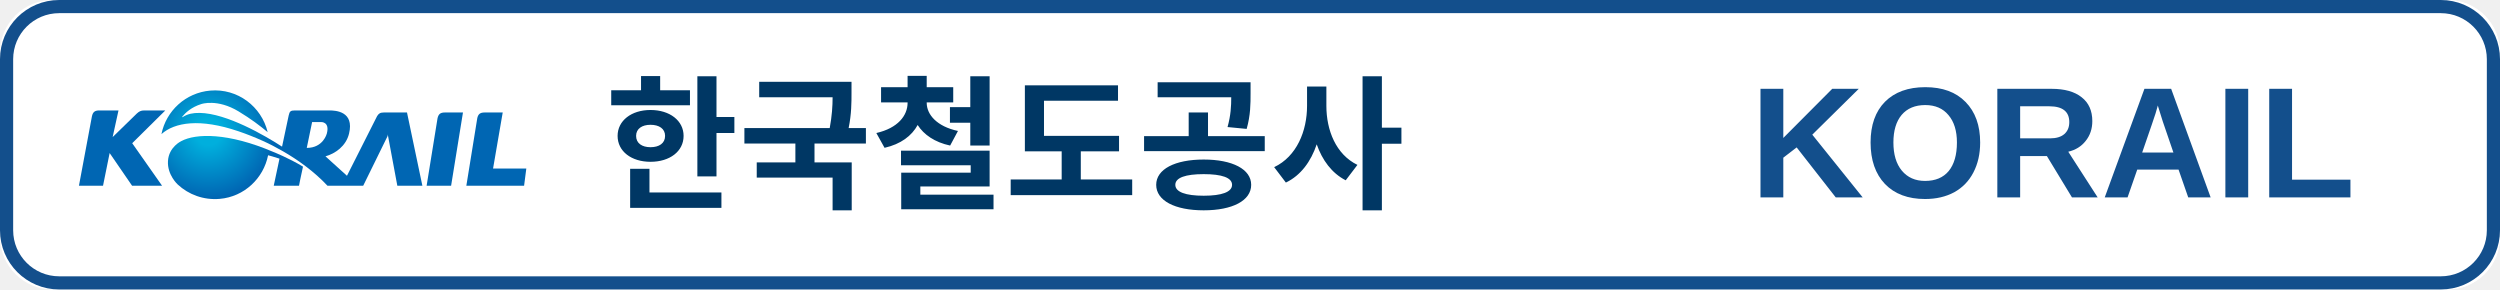
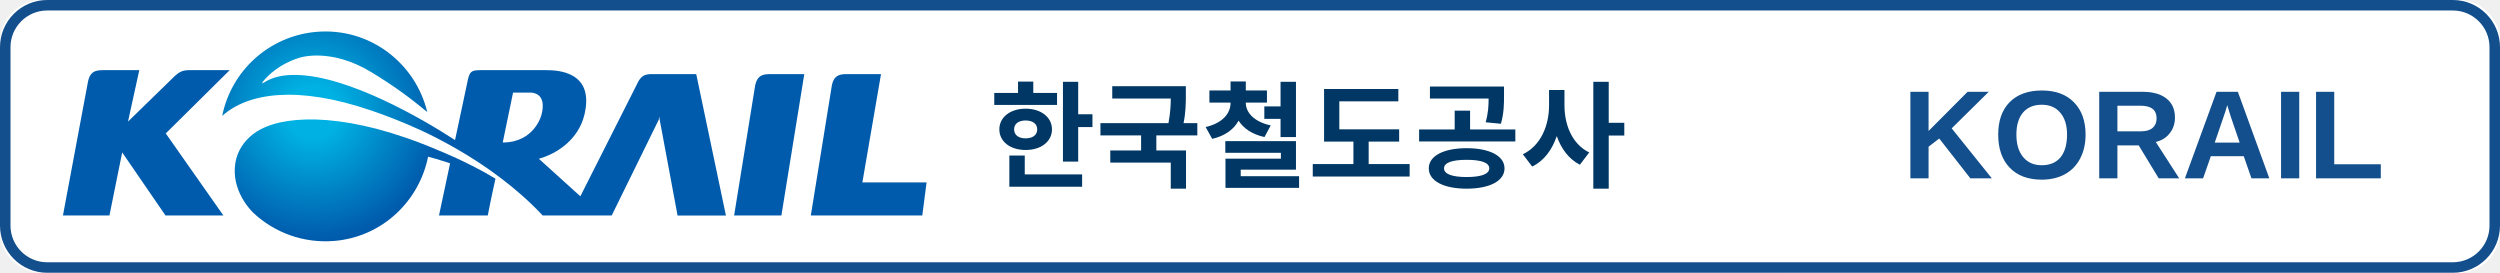
- <svg xmlns="http://www.w3.org/2000/svg" width="190.0" height="22" viewBox="0 0 190.0 22" role="img" aria-label="한국철도공사 KORAIL">
+ <svg xmlns="http://www.w3.org/2000/svg" width="238.3" height="26" viewBox="0 0 238.3 26" role="img" aria-label="한국철도공사 KORAIL">
  <defs>
    <clipPath id="badge-shape">
-       <rect width="190.0" height="22" rx="4" />
+       <rect width="238.3" height="26" rx="4" />
    </clipPath>
  </defs>
  <g clip-path="url(#badge-shape)">
-     <rect width="190.0" height="22" rx="4" fill="#ffffff" />
-     <path d="M122.0 0h68v22h-68z" fill="#ffffff" />
+     <rect width="238.3" height="26" rx="4" fill="#ffffff" />
+     <path d="M170.3 0h68v26h-68z" fill="#ffffff" />
  </g>
-   <rect x="0.5" y="0.5" width="189.0" height="21" rx="4" fill="none" stroke="#134f8c" />
-   <g transform="translate(6.000 6.870) scale(0.119944)">
-     <path fill="#0066b3" d="M231.871 13.996c-2.879 0-4.067 1.026-4.666 3.694l-6.907 42.706h15.515l7.513-46.399zM54.727 12.699h-13.42c-2.062 0-3.226.664-4.617 1.94L21.357 29.57l3.7-16.872H12.9c-2.892 0-4.088 1.038-4.67 3.719h-.001L0 60.395h15.261l4.188-20.701 14.21 20.701H52.66L33.747 33.464zm207.665 36.829 6.119-35.532h-11.467c-2.835 0-4.046.991-4.641 3.538l-6.934 42.861h36.589l1.406-10.867z" />
+   <rect x="0.5" y="0.5" width="237.3" height="25" rx="4" fill="none" stroke="#134f8c" />
+   <g transform="translate(6.000 3.000) scale(0.290411)">
+     <path fill="#005bac" d="M231.871 13.996c-2.879 0-4.067 1.026-4.666 3.694l-6.907 42.706h15.515l7.513-46.399zM54.727 12.699h-13.42c-2.062 0-3.226.664-4.617 1.94L21.357 29.57l3.7-16.872H12.9c-2.892 0-4.088 1.038-4.67 3.719h-.001L0 60.395h15.261l4.188-20.701 14.21 20.701H52.66L33.747 33.464zm207.665 36.829 6.119-35.532h-11.467c-2.835 0-4.046.991-4.641 3.538l-6.934 42.861h36.589l1.406-10.867z" />
    <radialGradient id="a" cx="82.112" cy="26.592" r="41.592" gradientUnits="userSpaceOnUse">
-       <stop offset="0" style="stop-color:#00afdc" />
-       <stop offset=".2" style="stop-color:#00afdd" />
-       <stop offset="1" style="stop-color:#0066b3" />
+       <stop offset="0" style="stop-color:#00b2e3" />
+       <stop offset=".2" style="stop-color:#00b2e3" />
+       <stop offset="1" style="stop-color:#005bac" />
    </radialGradient>
    <path fill="url(#a)" d="m180.114 60.399 15.471-31.489.077-1.046 6.071 32.545h15.872l-9.744-46.413h-14.654c-2.307 0-3.267.656-4.283 2.29L169.827 54.1 156.2 41.78c6.168-1.717 13.023-6.455 14.944-14.402 3.425-14.098-8.495-14.679-12.445-14.679h-21.871c-2.824 0-3.332.608-3.927 3.181l-4.207 19.767c-10.725-6.974-35.059-21.139-52.186-21.375-4.315-.056-7.459.6-10.511 2.471-.458.287-.572.265-.638.246l.237-.499c1.842-2.257 5.614-5.874 11.937-7.836 0 0 10.122-3.54 23.688 4.702 7.883 4.78 13.193 8.821 18.35 13.08C115.666 10.22 100.516-1.351 83.222.126 67.527 1.471 55.193 13.058 52.269 27.71c8.36-7.488 24.402-10.145 48.971-1.751a172 172 0 0 1 15.241 6.026c4.243 1.887 8.54 4.138 13.033 6.727 9.254 5.332 19.592 12.743 27.954 21.688h22.646zM144.349 36.44c.478-2.319 3.039-14.721 3.388-16.375h5.676s5.664-.333 3.644 7.313c-.001 0-2.247 9.062-12.708 9.062" />
    <radialGradient id="b" cx="155.393" cy="1072.39" r="7.617" gradientTransform="translate(-768.984 -5846.95)scale(5.4769)" gradientUnits="userSpaceOnUse">
-       <stop offset="0" style="stop-color:#00afdc" />
-       <stop offset=".2" style="stop-color:#00afdd" />
-       <stop offset="1" style="stop-color:#0066b3" />
+       <stop offset="0" style="stop-color:#00b2e3" />
+       <stop offset=".2" style="stop-color:#00b2e3" />
+       <stop offset="1" style="stop-color:#005bac" />
    </radialGradient>
    <path fill="url(#b)" d="M141.967 48.316c-1.227 5.345-2.53 12.079-2.53 12.079h-16.008l3.642-17.139c-3.575-1.166-6.068-1.875-7.219-2.161-2.929 14.612-15.032 26.301-30.695 27.645-10.165.866-19.666-2.697-26.579-9.127l-.03-.034s-6.66-6.057-6.142-14.799c.513-8.992 8.433-12.635 8.433-12.635 9.194-4.952 29.565-5.473 58.365 6.864-.002-.001 9.678 3.796 18.763 9.307" />
  </g>
-   <text x="46.0" y="15" fill="#003764" font-family="-apple-system, BlinkMacSystemFont, 'Segoe UI', 'Noto Sans KR', 'Malgun Gothic', Arial, sans-serif" font-size="11" font-weight="600">한국철도공사</text>
-   <text x="156" y="15" fill="#134f8c" text-anchor="middle" font-family="Arial, Helvetica, sans-serif" font-size="12" font-weight="700">KORAIL</text>
+   <text x="94.32" y="17" fill="#003764" font-family="-apple-system, BlinkMacSystemFont, 'Segoe UI', 'Noto Sans KR', 'Malgun Gothic', Arial, sans-serif" font-size="11" font-weight="600">한국철도공사</text>
+   <text x="204.3" y="17" fill="#134f8c" text-anchor="middle" font-family="Arial, Helvetica, sans-serif" font-size="12" font-weight="700">KORAIL</text>
</svg>
